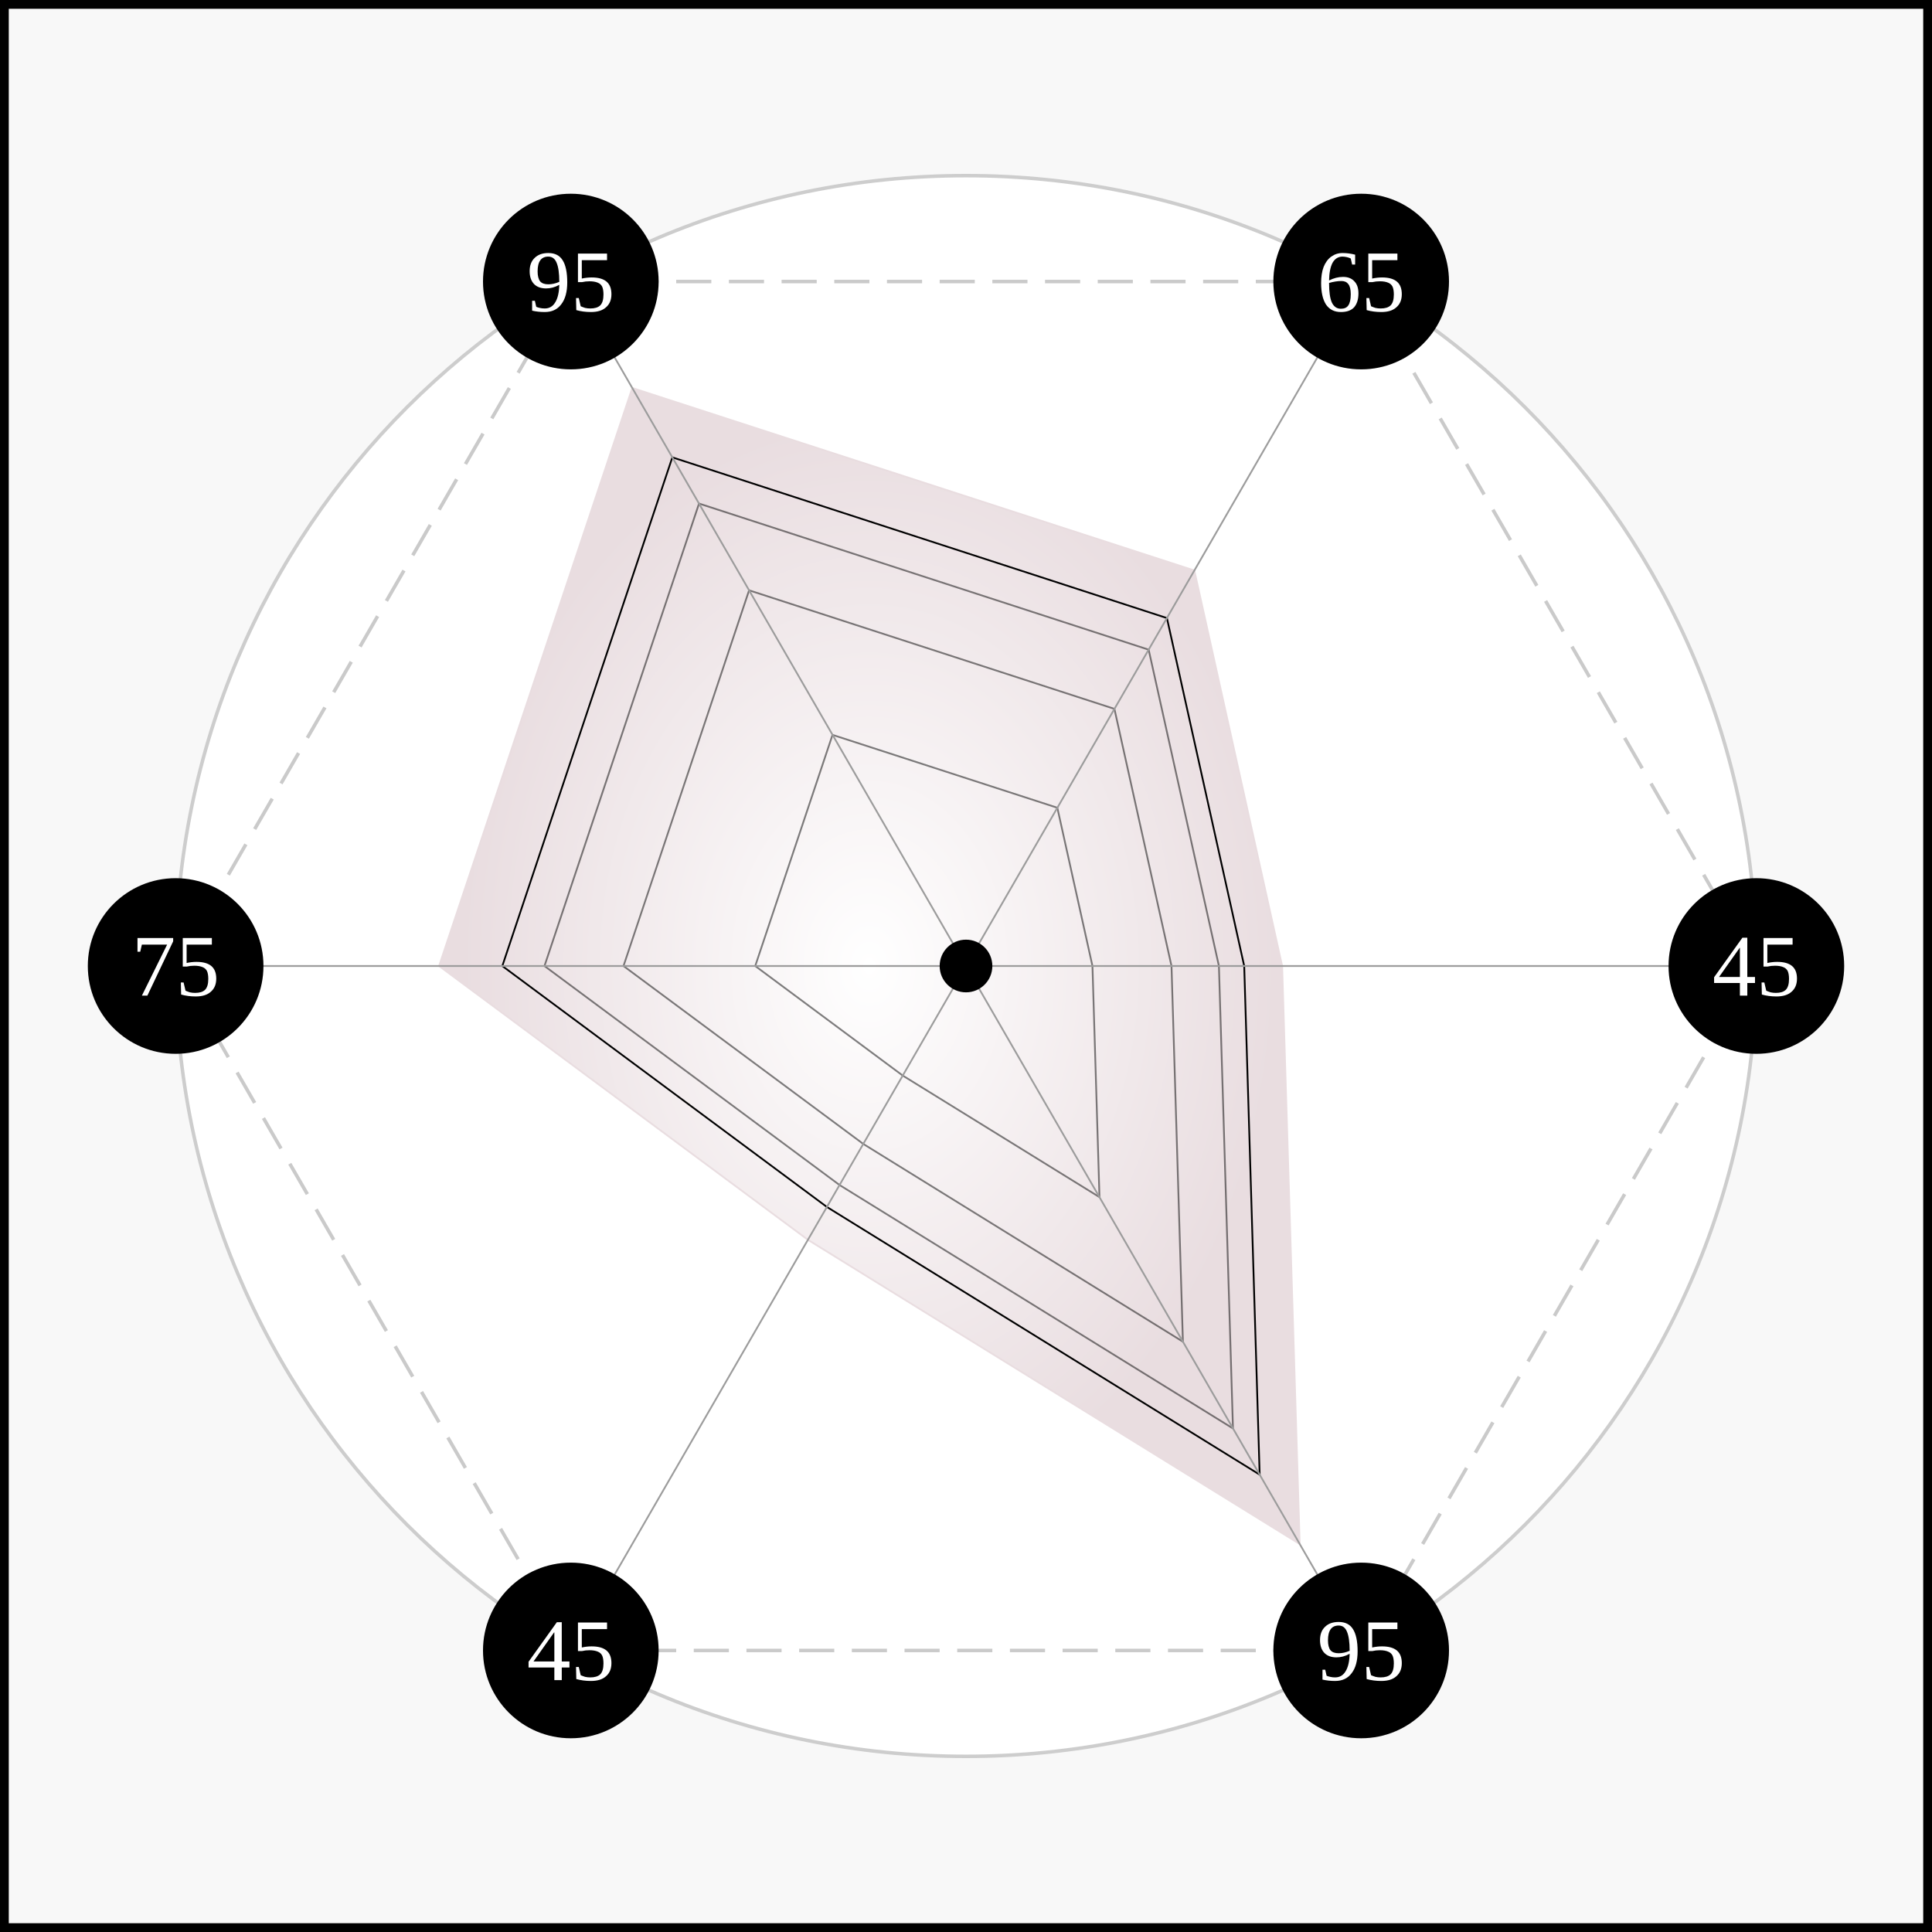
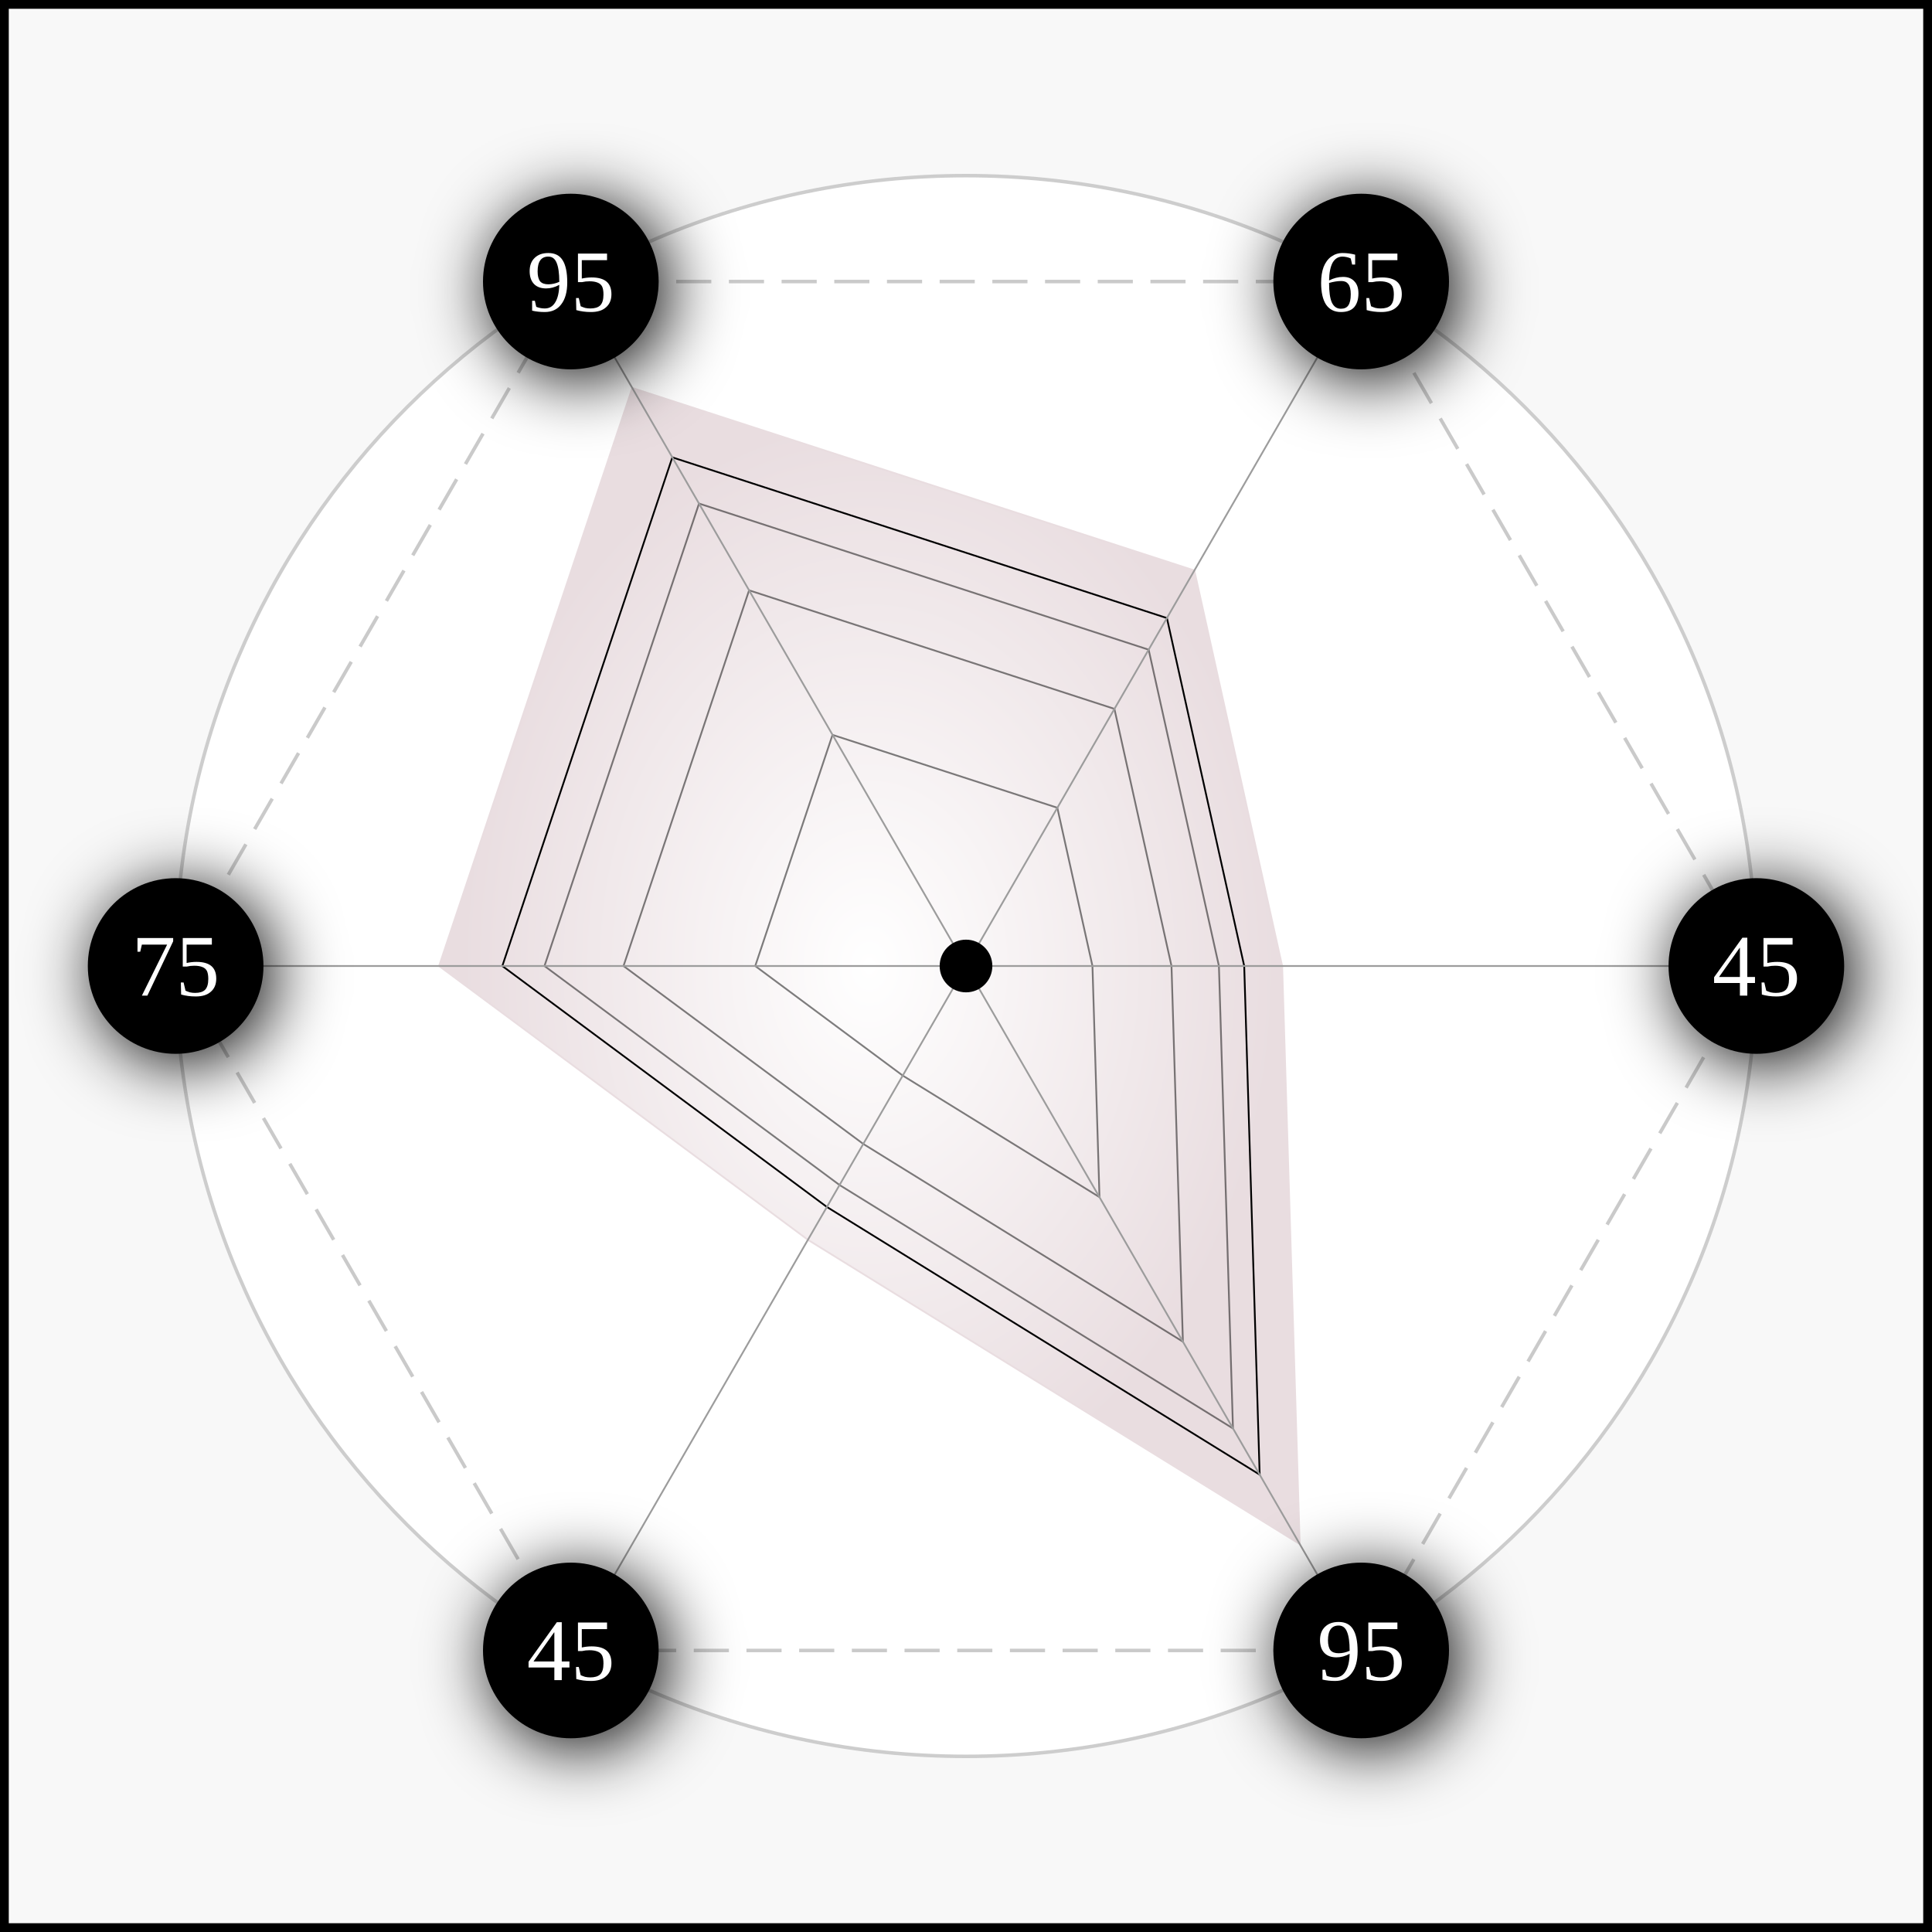
<svg xmlns="http://www.w3.org/2000/svg" width="100%" height="100%" viewBox="0 0 110 110">
  <rect width="100%" height="100%" fill="rgba(255,255,255,0.5)" stroke="black" />
+   <defs>
+     <filter id="f1" x="-200%" y="-200%" width="400%" height="400%">
+       <feOffset result="offOut" in="SourceGraphic" dx="0.5" dy="0.5" />
+       <feColorMatrix result="matrixOut" in="offOut" type="matrix" values=" 0.2  0   0   0   0  0  0.2  0   0   0  0   0  0.2  0   0  0   0   0   1   0 " />
+       <feGaussianBlur result="blurOut" in="matrixOut" stdDeviation="2" />
+       <feBlend in="SourceGraphic" in2="blurOut" mode="normal" />
+     </filter>
+   </defs>
  <radialGradient id="exampleGradient">
    <stop offset="0" stop-color="white" />
    <stop offset="95%" stop-color="#E9DDE0" />
  </radialGradient>
  <circle cx="55" cy="55" r="45" fill="white" stroke-width="0.2" stroke="#cdcdcd" />
  <line stroke-width="0.2" stroke-dasharray="2 1" x1="32.5" y1="16.03" x2="77.5" y2="16.03" stroke="#cacaca" />
  <line stroke-width="0.2" stroke-dasharray="2 1" x1="77.5" y1="16.03" x2="100" y2="55" stroke="#cacaca" />
  <line stroke-width="0.2" stroke-dasharray="2 1" x1="100" y1="55" x2="77.5" y2="93.97" stroke="#cacaca" />
  <line stroke-width="0.2" stroke-dasharray="2 1" x1="77.5" y1="93.97" x2="32.5" y2="93.97" stroke="#cacaca" />
  <line stroke-width="0.2" stroke-dasharray="2 1" x1="32.5" y1="93.97" x2="10" y2="55" stroke="#cacaca" />
  <line stroke-width="0.2" stroke-dasharray="2 1" x1="10" y1="55" x2="32.5" y2="16.03" stroke="#cacaca" />
  <polygon points="36,22.09 68,32.48 73,55 74,87.91 46,70.59 25,55" fill="url(#exampleGradient)" stroke="#E9DDE0" stroke-width="0.1" />
  <polygon points="38.28,26.04 66.44,35.19 70.84,55 71.72,83.96 47.08,68.72 28.6,55" fill="rgba(0,0,0,0)" stroke="black" stroke-width="0.1" />
  <polygon points="39.8,28.67 65.4,36.99 69.4,55 70.2,81.33 47.8,67.47 31,55" fill="rgba(0,0,0,0)" stroke="rgba(0, 0, 0, 0.5)" stroke-width="0.1" />
  <polygon points="42.65,33.61 63.45,40.36 66.7,55 67.35,76.39 49.15,65.13 35.5,55" fill="rgba(0,0,0,0)" stroke="rgba(0, 0, 0, 0.5)" stroke-width="0.1" />
  <polygon points="47.4,41.84 60.2,45.99 62.2,55 62.6,68.16 51.4,61.24 43,55" fill="rgba(0,0,0,0)" stroke="rgba(0, 0, 0, 0.5)" stroke-width="0.1" />
  <line stroke-width="0.1" x1="32.5" y1="16.03" x2="55" y2="55" stroke="#9c9c9c" />
  <line stroke-width="0.1" x1="77.5" y1="16.03" x2="55" y2="55" stroke="#9c9c9c" />
  <line stroke-width="0.1" x1="100" y1="55" x2="55" y2="55" stroke="#9c9c9c" />
  <line stroke-width="0.1" x1="77.5" y1="93.97" x2="55" y2="55" stroke="#9c9c9c" />
  <line stroke-width="0.1" x1="32.5" y1="93.97" x2="55" y2="55" stroke="#9c9c9c" />
  <line stroke-width="0.1" x1="10" y1="55" x2="55" y2="55" stroke="#9c9c9c" />
-   <circle cx="32.5" cy="16.03" r="5" fill="black" />
+   <circle cx="32.5" cy="16.03" r="5" fill="black" filter="url(#f1)" />
  <text x="32.5" y="16.03" font-size="5" dominant-baseline="central" text-anchor="middle" fill="white">95</text>
-   <circle cx="77.5" cy="16.03" r="5" fill="black" />
+   <circle cx="77.5" cy="16.03" r="5" fill="black" filter="url(#f1)" />
  <text x="77.5" y="16.03" font-size="5" dominant-baseline="central" text-anchor="middle" fill="white">65</text>
-   <circle cx="100" cy="55" r="5" fill="black" />
+   <circle cx="100" cy="55" r="5" fill="black" filter="url(#f1)" />
  <text x="100" y="55" font-size="5" dominant-baseline="central" text-anchor="middle" fill="white">45</text>
-   <circle cx="77.5" cy="93.97" r="5" fill="black" />
+   <circle cx="77.5" cy="93.97" r="5" fill="black" filter="url(#f1)" />
  <text x="77.5" y="93.97" font-size="5" dominant-baseline="central" text-anchor="middle" fill="white">95</text>
-   <circle cx="32.5" cy="93.97" r="5" fill="black" />
+   <circle cx="32.5" cy="93.97" r="5" fill="black" filter="url(#f1)" />
  <text x="32.5" y="93.97" font-size="5" dominant-baseline="central" text-anchor="middle" fill="white">45</text>
-   <circle cx="10" cy="55" r="5" fill="black" />
+   <circle cx="10" cy="55" r="5" fill="black" filter="url(#f1)" />
  <text x="10" y="55" font-size="5" dominant-baseline="central" text-anchor="middle" fill="white">75</text>
  <circle cx="55" cy="55" r="1.5" fill="black" />
</svg>
